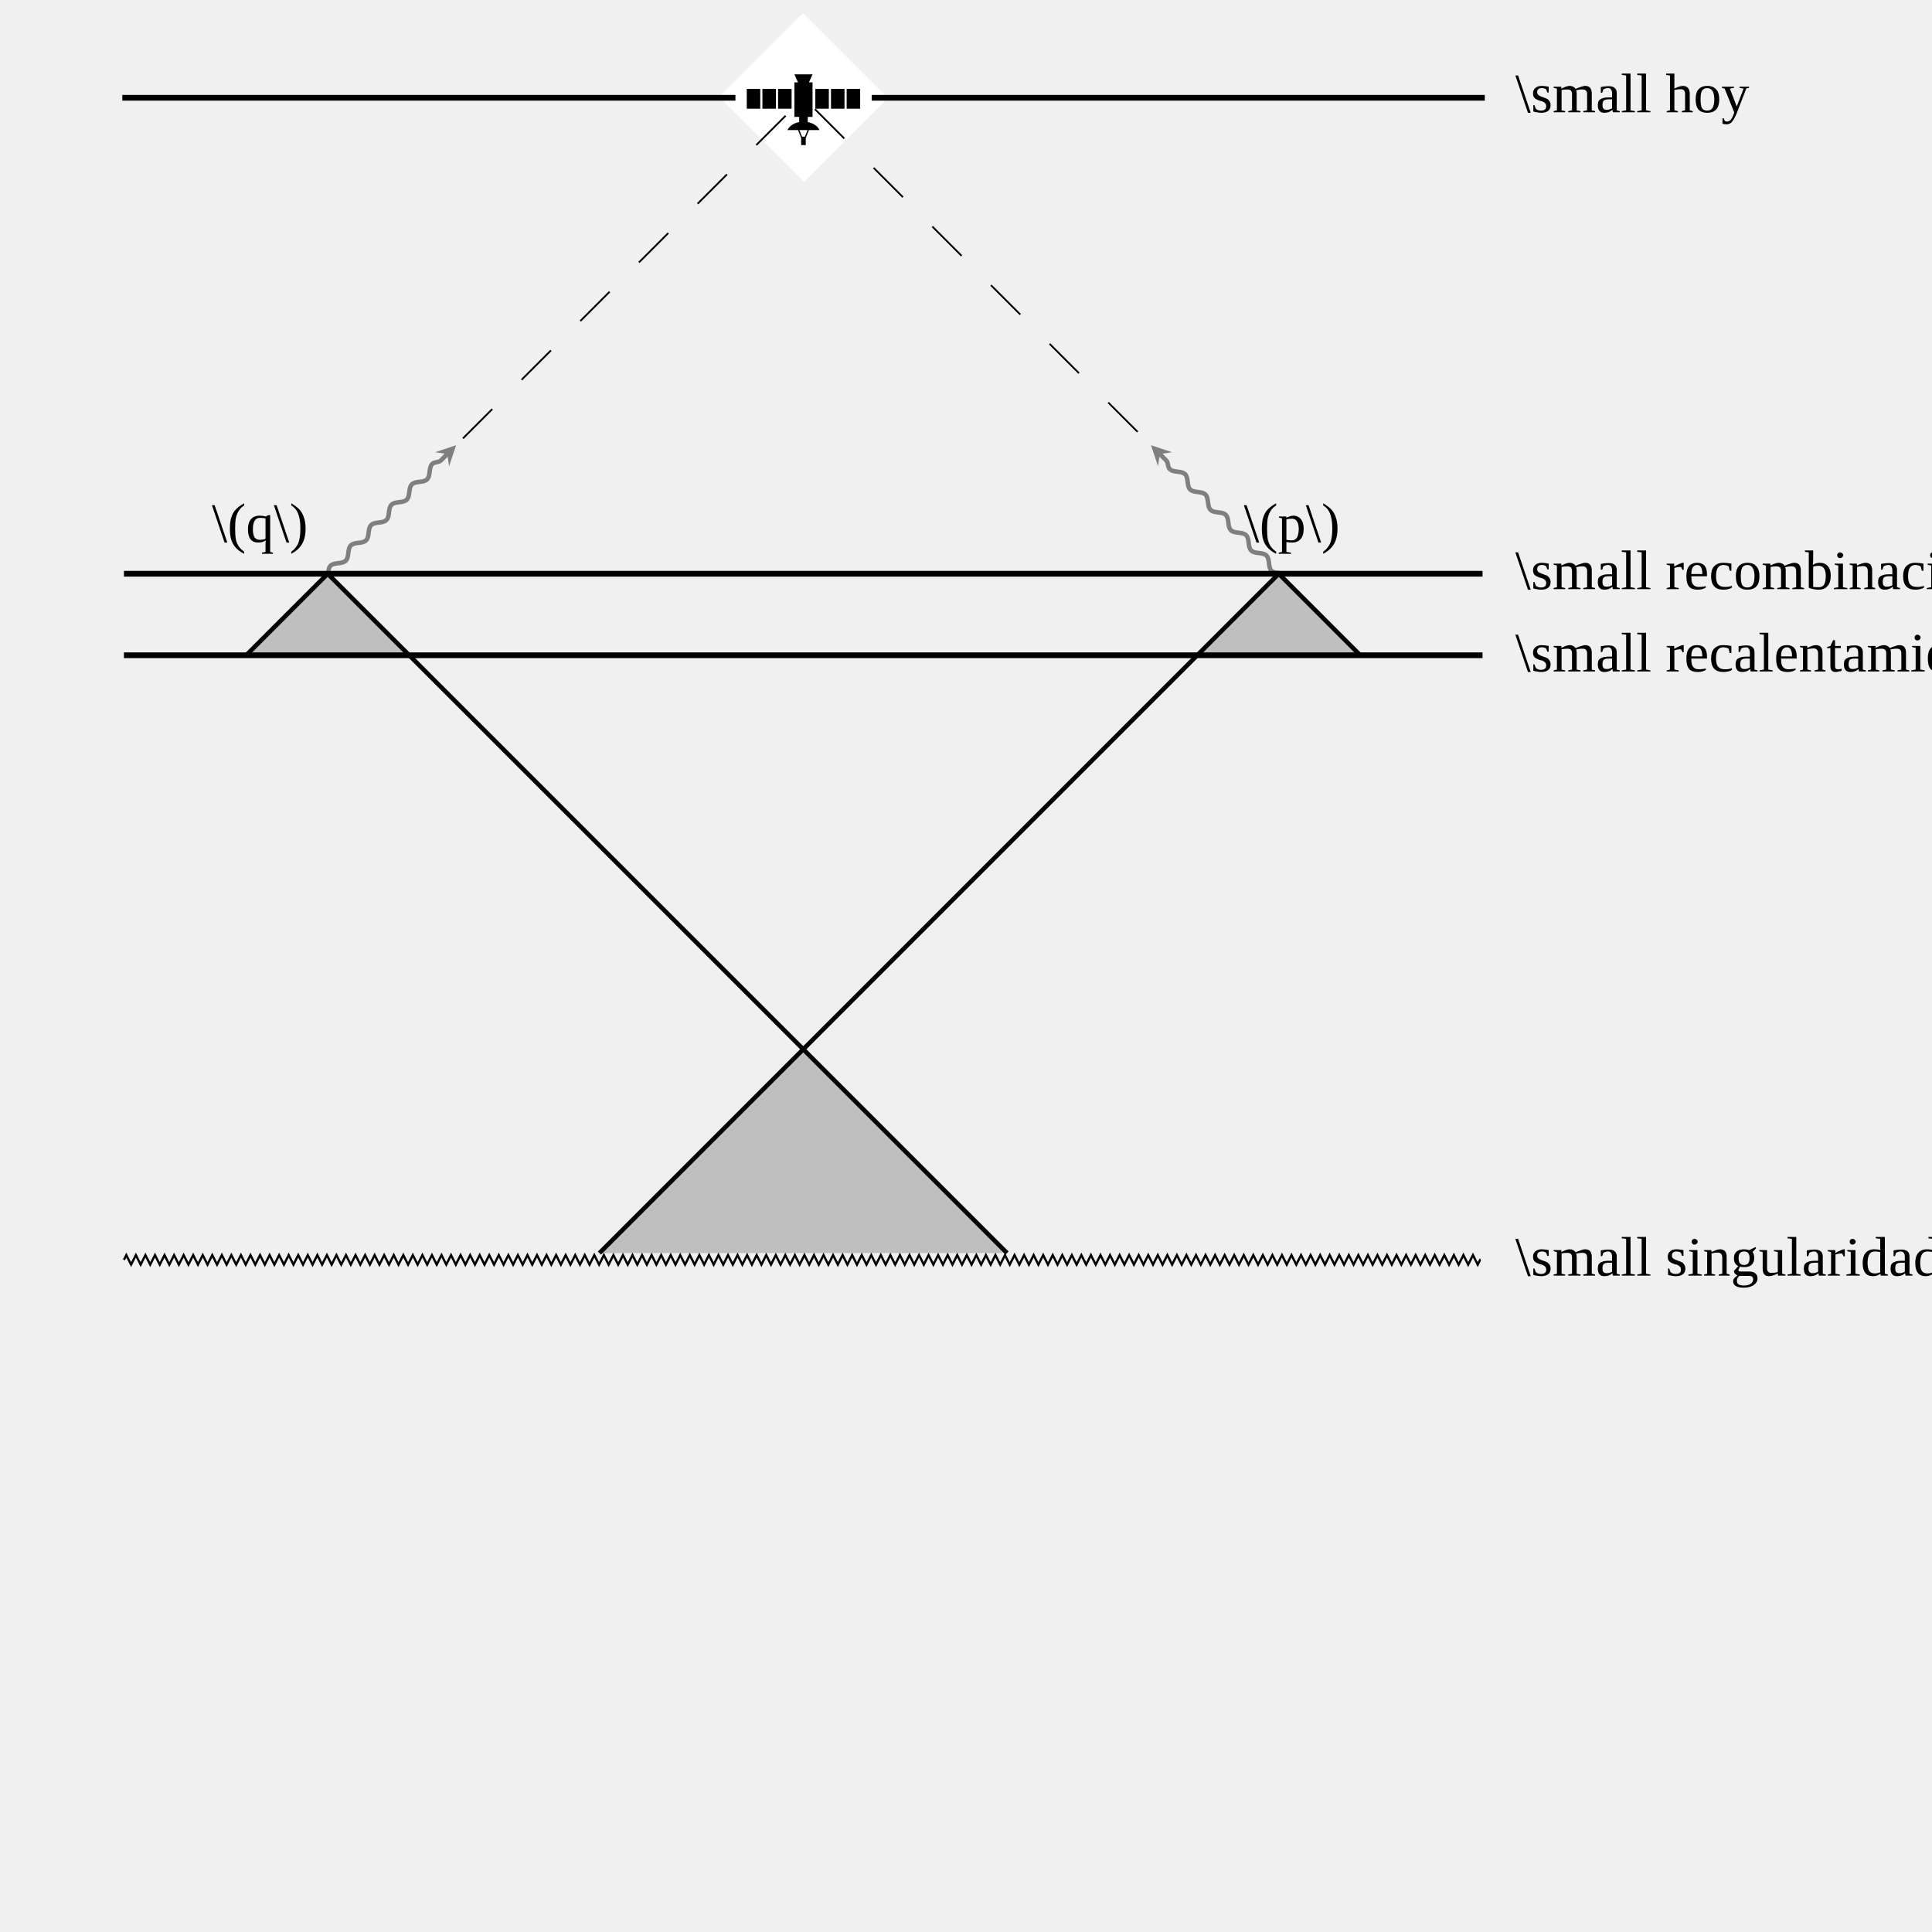
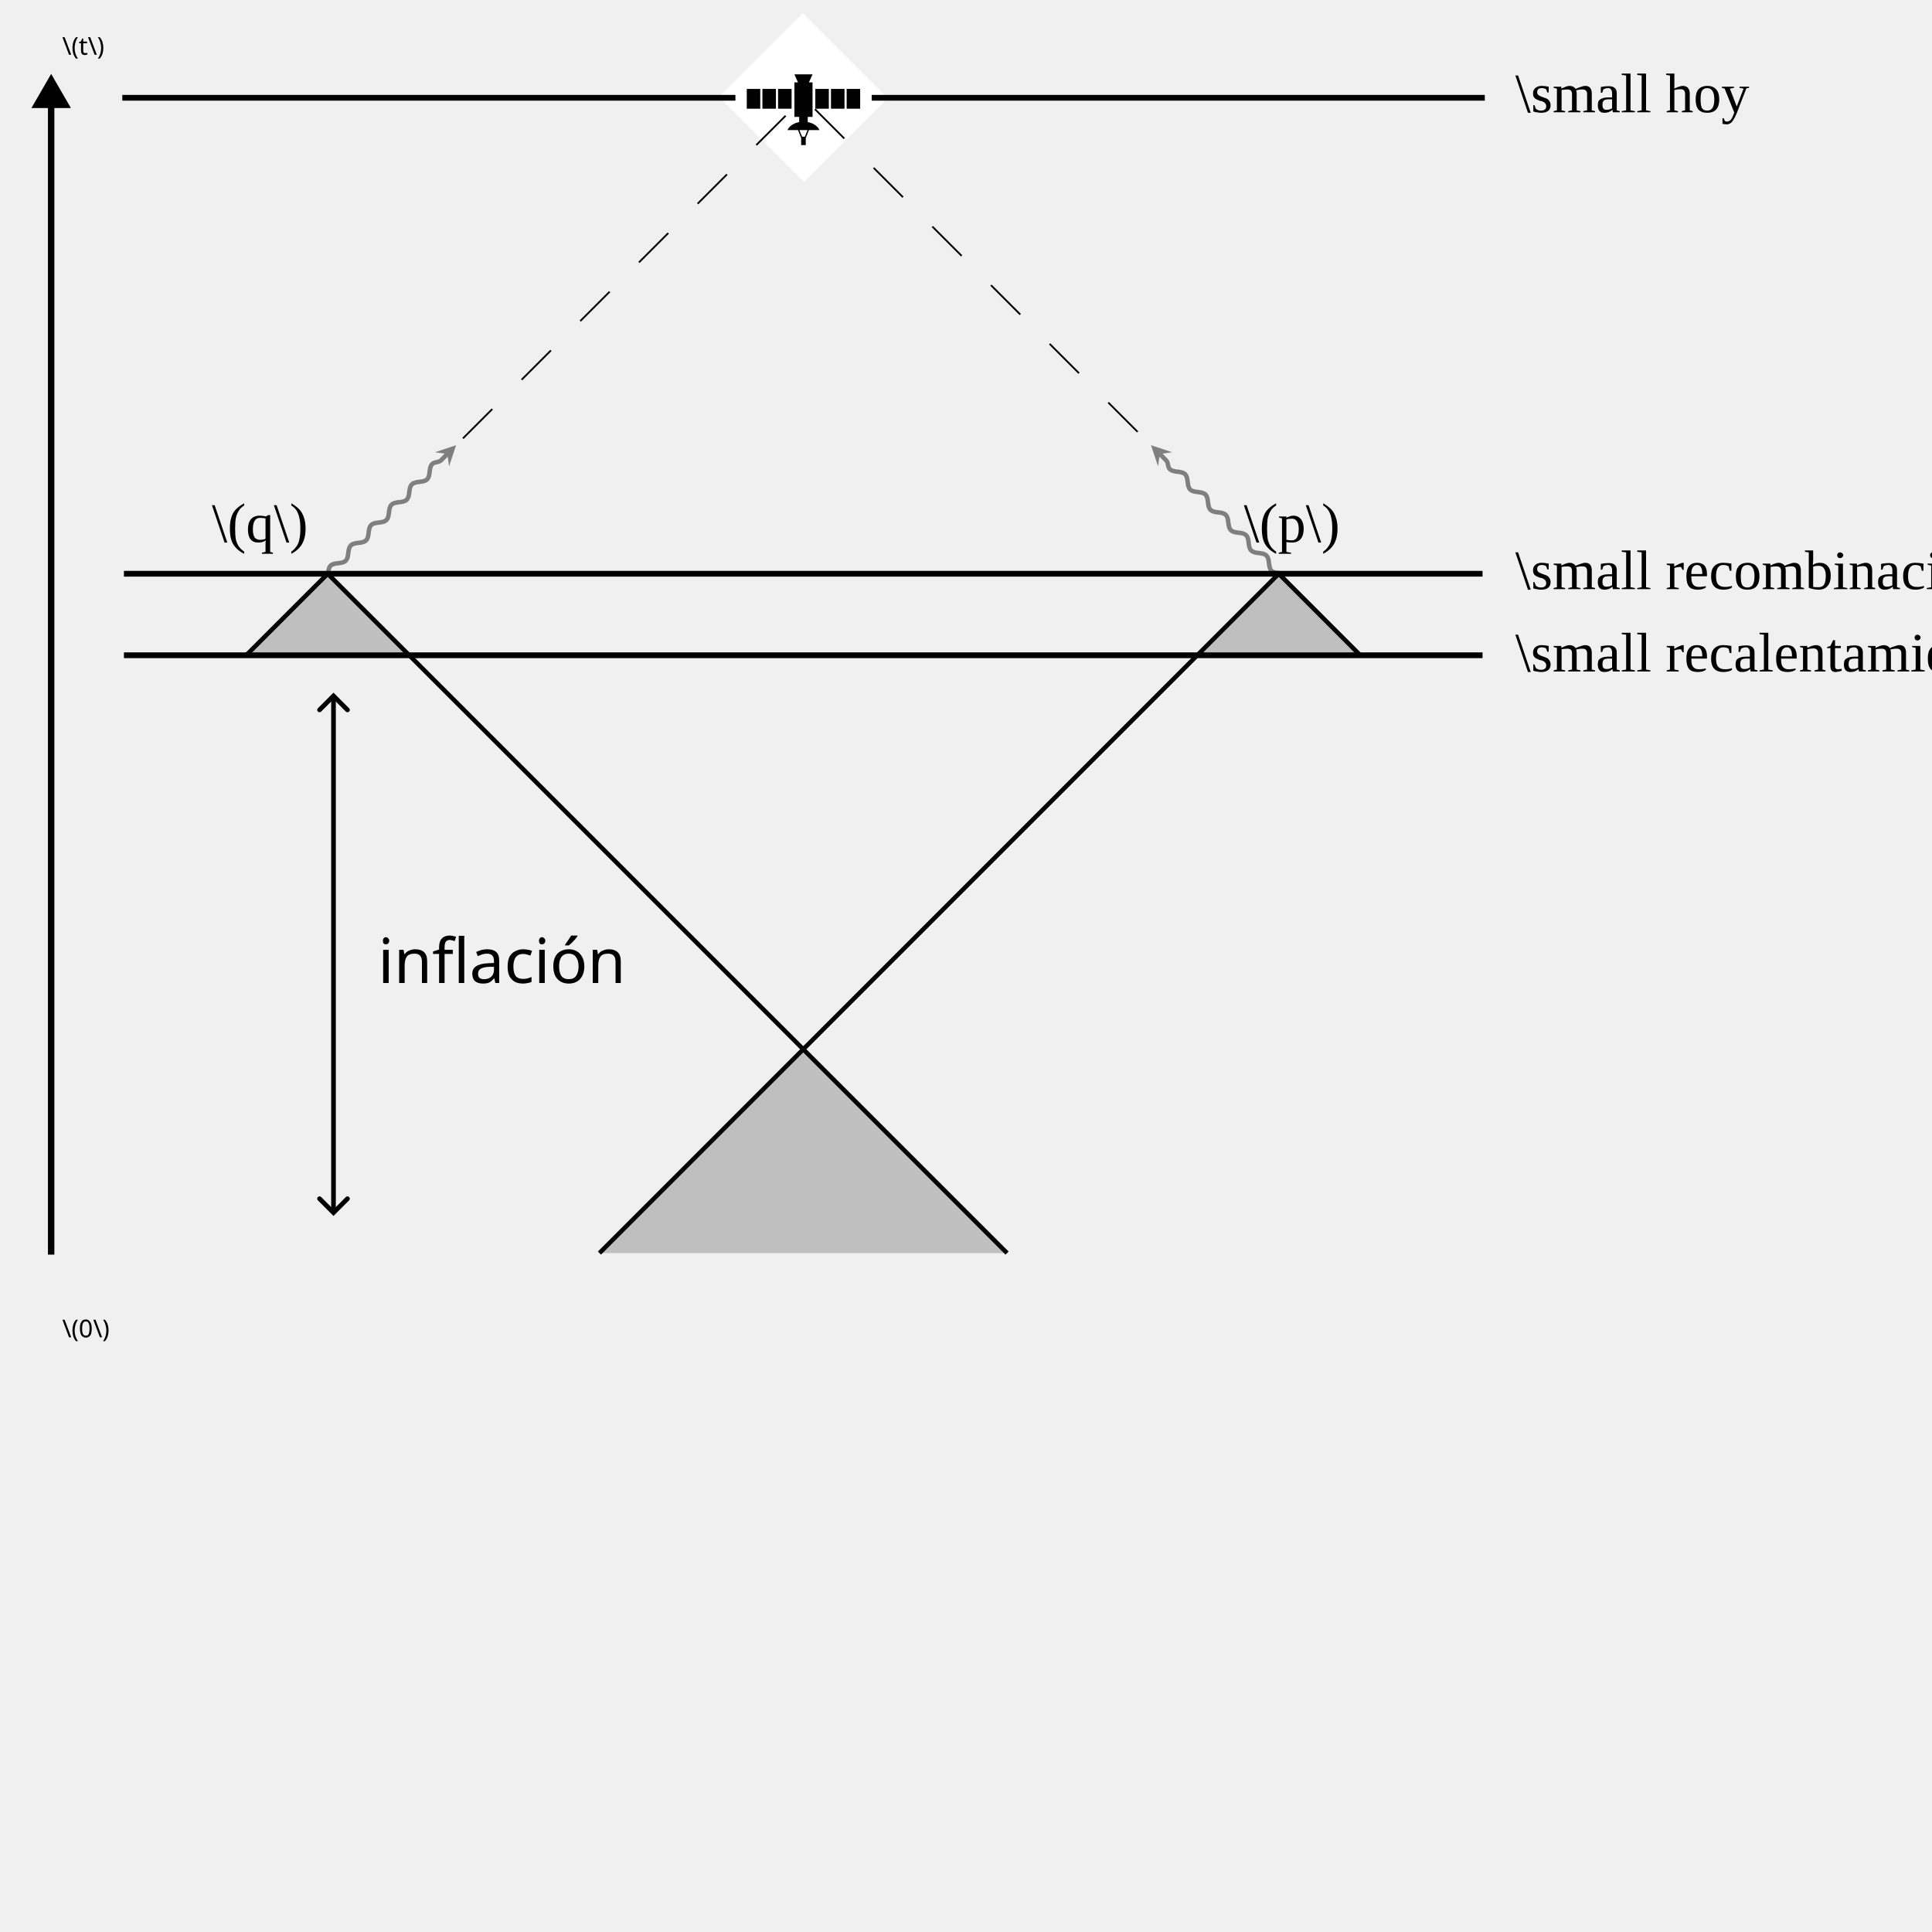
<svg xmlns="http://www.w3.org/2000/svg" width="11cm" height="11cm" viewBox="0 0 110 110" version="1.1" id="svg4699">
  <defs id="defs4696">
+     <marker style="overflow:visible" id="marker2055" refX="0" refY="0" orient="auto-start-reverse" markerWidth="4.207" markerHeight="7" viewBox="0 0 4.207 7" preserveAspectRatio="xMidYMid">
+       <path style="fill:none;stroke:context-stroke;stroke-width:1;stroke-linecap:round" d="M 3,-3 0,0 3,3" id="path2053" transform="rotate(180,0.125,0)" />
+     </marker>
+     <marker style="overflow:visible" id="Arrow3" refX="0" refY="0" orient="auto-start-reverse" markerWidth="4.207" markerHeight="7" viewBox="0 0 4.207 7" preserveAspectRatio="xMidYMid">
+       <path style="fill:none;stroke:context-stroke;stroke-width:1;stroke-linecap:round" d="M 3,-3 0,0 3,3" id="arrow3" transform="rotate(180,0.125,0)" />
+     </marker>
+     <marker style="overflow:visible" id="TriangleStart" refX="0" refY="0" orient="auto-start-reverse" markerWidth="5.324" markerHeight="6.155" viewBox="0 0 5.324 6.155" preserveAspectRatio="xMidYMid">
+       <path transform="scale(0.5)" style="fill:context-stroke;fill-rule:evenodd;stroke:context-stroke;stroke-width:1pt" d="M 5.77,0 -2.88,5 V -5 Z" id="path135" />
+     </marker>
    <clipPath id="clip-7">
      <path clip-rule="nonzero" d="M 170,275 H 375 V 496.656 H 170 Z m 0,0" id="path387" />
    </clipPath>
    <clipPath id="clip-1">
      <path clip-rule="nonzero" d="m 266,372 h 32 v 32 h -32 z m 0,0" id="path369" />
    </clipPath>
    <clipPath id="clip-2">
      <path clip-rule="nonzero" d="m 297.832,385.449 -17.746,-13.371 -13.539,17.961 17.746,13.375 z m 0,0" id="path372" />
    </clipPath>
    <clipPath id="clip-3">
      <path clip-rule="nonzero" d="M 484.031,388.16 226.422,194.039 80.832,387.242 338.441,581.367 Z m 0,0" id="path375" />
    </clipPath>
    <clipPath id="clip-4">
      <path clip-rule="nonzero" d="m 277,376 h 15 v 23 h -15 z m 0,0" id="path378" />
    </clipPath>
    <clipPath id="clip-5">
      <path clip-rule="nonzero" d="m 297.832,385.449 -17.746,-13.371 -13.539,17.961 17.746,13.375 z m 0,0" id="path381" />
    </clipPath>
    <clipPath id="clip-6">
      <path clip-rule="nonzero" d="M 484.031,388.16 226.422,194.039 80.832,387.242 338.441,581.367 Z m 0,0" id="path384" />
    </clipPath>
    <clipPath id="clip-8">
      <path clip-rule="nonzero" d="M 142,247 H 423 V 496.656 H 142 Z m 0,0" id="path390" />
    </clipPath>
    <clipPath id="clip-9">
      <path clip-rule="nonzero" d="m 266,139.742 h 33 V 172 h -33 z m 0,0" id="path393" />
    </clipPath>
    <clipPath id="clip-10">
      <path clip-rule="nonzero" d="m 282.305,171.309 15.715,-15.715 -15.906,-15.902 -15.711,15.711 z m 0,0" id="path396" />
    </clipPath>
    <clipPath id="clip-11">
      <path clip-rule="nonzero" d="M 253.707,355.32 481.793,127.234 310.727,-43.828 82.645,184.258 Z m 0,0" id="path399" />
    </clipPath>
    <clipPath id="clip-12">
      <path clip-rule="nonzero" d="m 271,151 h 22 v 14 h -22 z m 0,0" id="path402" />
    </clipPath>
    <clipPath id="clip-13">
      <path clip-rule="nonzero" d="m 282.305,171.309 15.715,-15.715 -15.906,-15.902 -15.711,15.711 z m 0,0" id="path405" />
    </clipPath>
    <clipPath id="clip-14">
      <path clip-rule="nonzero" d="M 253.707,355.32 481.793,127.234 310.727,-43.828 82.645,184.258 Z m 0,0" id="path408" />
    </clipPath>
    <clipPath id="clip-7-2">
      <path clip-rule="nonzero" d="M 170,275 H 375 V 496.656 H 170 Z m 0,0" id="path387-0" />
    </clipPath>
    <clipPath id="clip-1-0">
      <path clip-rule="nonzero" d="m 266,372 h 32 v 32 h -32 z m 0,0" id="path369-2" />
    </clipPath>
    <clipPath id="clip-2-0">
      <path clip-rule="nonzero" d="m 297.832,385.449 -17.746,-13.371 -13.539,17.961 17.746,13.375 z m 0,0" id="path372-0" />
    </clipPath>
    <clipPath id="clip-3-8">
      <path clip-rule="nonzero" d="M 484.031,388.16 226.422,194.039 80.832,387.242 338.441,581.367 Z m 0,0" id="path375-8" />
    </clipPath>
    <clipPath id="clip-4-7">
      <path clip-rule="nonzero" d="m 277,376 h 15 v 23 h -15 z m 0,0" id="path378-3" />
    </clipPath>
    <clipPath id="clip-5-5">
      <path clip-rule="nonzero" d="m 297.832,385.449 -17.746,-13.371 -13.539,17.961 17.746,13.375 z m 0,0" id="path381-4" />
    </clipPath>
    <clipPath id="clip-6-4">
      <path clip-rule="nonzero" d="M 484.031,388.16 226.422,194.039 80.832,387.242 338.441,581.367 Z m 0,0" id="path384-6" />
    </clipPath>
    <clipPath id="clip-8-6">
      <path clip-rule="nonzero" d="M 142,247 H 423 V 496.656 H 142 Z m 0,0" id="path390-3" />
    </clipPath>
    <clipPath id="clip-9-6">
      <path clip-rule="nonzero" d="m 266,139.742 h 33 V 172 h -33 z m 0,0" id="path393-9" />
    </clipPath>
    <clipPath id="clip-10-2">
      <path clip-rule="nonzero" d="m 282.305,171.309 15.715,-15.715 -15.906,-15.902 -15.711,15.711 z m 0,0" id="path396-5" />
    </clipPath>
    <clipPath id="clip-11-8">
      <path clip-rule="nonzero" d="M 253.707,355.32 481.793,127.234 310.727,-43.828 82.645,184.258 Z m 0,0" id="path399-1" />
    </clipPath>
    <clipPath id="clip-12-7">
      <path clip-rule="nonzero" d="m 271,151 h 22 v 14 h -22 z m 0,0" id="path402-2" />
    </clipPath>
    <clipPath id="clip-13-7">
      <path clip-rule="nonzero" d="m 282.305,171.309 15.715,-15.715 -15.906,-15.902 -15.711,15.711 z m 0,0" id="path405-7" />
    </clipPath>
    <clipPath id="clip-14-4">
      <path clip-rule="nonzero" d="M 253.707,355.32 481.793,127.234 310.727,-43.828 82.645,184.258 Z m 0,0" id="path408-0" />
    </clipPath>
    <clipPath id="clip-7-4">
      <path clip-rule="nonzero" d="M 235,234 H 399 V 381.367 H 235 Z m 0,0" id="path1938" />
    </clipPath>
    <clipPath id="clip-8-5">
      <path clip-rule="nonzero" d="M 168,234 H 332 V 381.367 H 168 Z m 0,0" id="path1941" />
    </clipPath>
  </defs>
  <g id="layer1">
    <g clip-path="url(#clip-9-6)" id="g709" transform="matrix(0.304068,0,0,0.304068,-40.06798,-41.73114)" style="stroke-width:1.16">
      <g clip-path="url(#clip-10-2)" id="g707" style="stroke-width:1.16">
        <g clip-path="url(#clip-11-8)" id="g705" style="stroke-width:1.16">
          <path fill-rule="nonzero" fill="#ffffff" fill-opacity="1" d="M 253.707,355.32 481.793,127.234 310.727,-43.828 82.645,184.258 Z m 0,0" id="path703" style="stroke-width:1.44" />
        </g>
      </g>
    </g>
    <g clip-path="url(#clip-12-7)" id="g717" transform="matrix(0.304068,0,0,0.304068,-40.06798,-41.73114)" style="stroke-width:1.16">
      <g clip-path="url(#clip-13-7)" id="g715" style="stroke-width:1.16">
        <g clip-path="url(#clip-14-4)" id="g713" style="stroke-width:1.16">
          <path fill-rule="nonzero" fill="#000000" fill-opacity="1" d="m 271.602,153.891 v 3.711 h 2.527 v -3.711 z m 2.93,0 v 3.711 h 2.531 v -3.711 z m 2.934,0 v 3.711 h 2.531 v -3.711 z m 3.055,-2.727 0.672,1.504 h -0.672 v 6.465 h 0.898 l -0.004,0.965 c -1.043,0.199 -1.875,0.77 -2.191,1.5 h 1.973 l 0.59,1.492 v 1.316 h 0.863 v -1.316 l 0.594,-1.492 h 1.969 c -0.312,-0.73 -1.145,-1.301 -2.191,-1.5 v -0.965 h 0.898 l -0.004,-6.465 h -0.672 l 0.676,-1.504 z m 3.918,2.727 v 3.711 h 2.531 v -3.711 z m 2.934,0 v 3.711 h 2.531 v -3.711 z m -5.91,7.707 h 1.516 l -0.496,1.242 h -0.523 z m 8.844,-7.707 v 3.711 h 2.531 v -3.711 z m 0,0" id="path711" style="stroke-width:1.44" />
        </g>
      </g>
    </g>
    <path fill="none" stroke-width="0.127" stroke-linecap="butt" stroke-linejoin="miter" stroke="#000000" stroke-opacity="1" stroke-dasharray="2.989, 2.989" stroke-miterlimit="10" d="M 26.358,24.961 45.752,5.567 65.144,24.961" id="path723" style="stroke-width:0.1;stroke-dasharray:2.362, 2.362;stroke-dashoffset:0" />
    <path fill="none" stroke-width="0.127" stroke-linecap="butt" stroke-linejoin="miter" stroke="#000000" stroke-opacity="1" stroke-miterlimit="10" d="M 49.63,5.567 H 84.538" id="path809" style="stroke-width:0.327;stroke-dasharray:none" />
    <path fill="none" stroke-width="0.127" stroke-linecap="butt" stroke-linejoin="miter" stroke="#000000" stroke-opacity="1" stroke-miterlimit="10" d="M 41.872,5.567 H 6.964" id="path811" style="stroke-width:0.327;stroke-dasharray:none" />
    <path fill="none" stroke-width="0.253" stroke-linecap="butt" stroke-linejoin="miter" stroke="#7f7f7f" stroke-opacity="1" stroke-miterlimit="10" d="m 18.601,32.718 c 0.145,-0.145 0.072,-0.362 0.216,-0.506 0.106,-0.106 0.266,-0.125 0.435,-0.145 0.167,-0.02 0.329,-0.04 0.434,-0.145 0.105,-0.105 0.124,-0.265 0.145,-0.434 0.02,-0.169 0.039,-0.329 0.144,-0.434 0.105,-0.105 0.266,-0.125 0.434,-0.145 0.169,-0.02 0.329,-0.04 0.435,-0.145 0.105,-0.105 0.124,-0.265 0.144,-0.434 0.02,-0.169 0.04,-0.329 0.145,-0.434 0.105,-0.105 0.266,-0.125 0.434,-0.145 0.169,-0.02 0.329,-0.039 0.434,-0.145 0.106,-0.105 0.125,-0.265 0.145,-0.434 0.02,-0.167 0.04,-0.329 0.145,-0.434 0.105,-0.105 0.265,-0.125 0.434,-0.145 0.169,-0.02 0.329,-0.039 0.434,-0.144 0.105,-0.106 0.125,-0.266 0.145,-0.435 0.02,-0.167 0.04,-0.329 0.145,-0.434 0.105,-0.105 0.265,-0.125 0.434,-0.145 0.169,-0.02 0.329,-0.039 0.434,-0.144 0.105,-0.105 0.125,-0.266 0.145,-0.434 0.02,-0.169 0.04,-0.33 0.145,-0.435 0.144,-0.144 0.361,-0.072 0.506,-0.216 l 0.361,-0.362" id="path845" />
    <path fill-rule="nonzero" fill="#7f7f7f" fill-opacity="1" d="m 25.969,25.348 -1.202,0.401 0.701,0.1 0.101,0.702" id="path847" style="stroke-width:0.353" />
    <path fill="none" stroke-width="0.253" stroke-linecap="butt" stroke-linejoin="miter" stroke="#7f7f7f" stroke-opacity="1" stroke-miterlimit="10" d="m 72.903,32.718 c -0.145,-0.145 -0.362,-0.072 -0.507,-0.217 -0.105,-0.105 -0.124,-0.265 -0.144,-0.434 -0.02,-0.169 -0.04,-0.329 -0.145,-0.434 -0.105,-0.105 -0.266,-0.125 -0.434,-0.145 -0.169,-0.02 -0.329,-0.04 -0.434,-0.145 -0.106,-0.105 -0.125,-0.265 -0.145,-0.434 -0.02,-0.169 -0.04,-0.329 -0.145,-0.434 -0.105,-0.105 -0.265,-0.125 -0.434,-0.145 -0.169,-0.02 -0.329,-0.04 -0.434,-0.145 -0.105,-0.105 -0.125,-0.265 -0.145,-0.434 -0.02,-0.169 -0.04,-0.329 -0.145,-0.434 -0.105,-0.105 -0.265,-0.125 -0.434,-0.145 -0.169,-0.02 -0.329,-0.039 -0.434,-0.145 -0.105,-0.105 -0.125,-0.265 -0.145,-0.434 -0.02,-0.167 -0.039,-0.329 -0.145,-0.434 -0.105,-0.105 -0.265,-0.125 -0.434,-0.145 -0.167,-0.02 -0.329,-0.039 -0.434,-0.144 -0.105,-0.106 -0.125,-0.266 -0.145,-0.435 -0.02,-0.167 -0.039,-0.329 -0.144,-0.434 -0.106,-0.105 -0.266,-0.124 -0.435,-0.144 -0.167,-0.021 -0.329,-0.04 -0.434,-0.145 -0.145,-0.145 -0.072,-0.362 -0.216,-0.506 l -0.362,-0.362" id="path849" />
    <path fill-rule="nonzero" fill="#7f7f7f" fill-opacity="1" d="m 65.533,25.348 0.401,1.203 0.1,-0.702 0.702,-0.1" id="path851" style="stroke-width:0.353" />
    <text xml:space="preserve" style="font-size:3.175px;fill:#000000;stroke-width:0.1;stroke-miterlimit:9.7;stroke-dasharray:2.362, 2.362;stroke-dashoffset:0" x="86.277" y="6.39" id="text21700">
      <tspan id="tspan21698" style="fill:#000000;stroke-width:0.1" x="86.277" y="6.39">\small hoy</tspan>
    </text>
    <text xml:space="preserve" style="font-size:3.175px;fill:#000000;stroke-width:0.1;stroke-miterlimit:9.7;stroke-dasharray:2.362, 2.362;stroke-dashoffset:0" x="86.277" y="33.542" id="text21700-1">
      <tspan id="tspan21698-8" style="fill:#000000;stroke-width:0.1" x="86.277" y="33.542">\small recombinación</tspan>
    </text>
    <text xml:space="preserve" style="font-size:3.175px;fill:#000000;stroke-width:0.1;stroke-miterlimit:9.7;stroke-dasharray:2.362, 2.362;stroke-dashoffset:0" x="86.277" y="38.233" id="text21700-1-8">
      <tspan id="tspan21698-8-1" style="fill:#000000;stroke-width:0.1" x="86.277" y="38.233">\small recalentamiento</tspan>
    </text>
    <text xml:space="preserve" style="font-size:3.175px;text-align:center;text-anchor:middle;fill:#000000;stroke-width:0.1;stroke-miterlimit:9.7;stroke-dasharray:2.362, 2.362;stroke-dashoffset:0" x="75.54" y="30.861" id="text24160-3">
      <tspan id="tspan24158-7" style="fill:#000000;stroke-width:0.1" x="75.54" y="30.861">\(p\)</tspan>
    </text>
    <text xml:space="preserve" style="font-size:3.175px;text-align:center;text-anchor:middle;fill:#000000;stroke-width:0.1;stroke-miterlimit:9.7;stroke-dasharray:2.362, 2.362;stroke-dashoffset:0" x="16.786" y="30.861" id="text24160-3-0">
      <tspan id="tspan24158-7-4" style="fill:#000000;stroke-width:0.1" x="16.786" y="30.861">\(q\)</tspan>
    </text>
    <path fill-rule="nonzero" fill="#bfbfbf" fill-opacity="1" stroke-width="0.127" stroke-linecap="butt" stroke-linejoin="miter" stroke="#bfbfbf" stroke-opacity="1" stroke-miterlimit="10" d="m 68.165,37.308 4.642,-4.642 4.64,4.642 H 68.165" id="path2036" />
    <path fill-rule="nonzero" fill="#bfbfbf" fill-opacity="1" stroke-width="0.127" stroke-linecap="butt" stroke-linejoin="miter" stroke="#bfbfbf" stroke-opacity="1" stroke-miterlimit="10" d="m 23.301,37.308 -4.642,-4.642 -4.642,4.642 h 9.283" id="path2038" />
    <path fill-rule="nonzero" fill="#bfbfbf" fill-opacity="1" stroke-width="0.127" stroke-linecap="butt" stroke-linejoin="miter" stroke="#bfbfbf" stroke-opacity="1" stroke-miterlimit="10" d="M 34.13,71.344 45.733,59.74 57.337,71.344" id="path2042" />
    <g clip-path="url(#clip-7-4)" id="g2046" transform="matrix(0.3032008,0,0,0.3032008,-40.20156,-41.56894)" style="stroke-width:1.164">
      <path fill="none" stroke-width="0.927" stroke-linecap="butt" stroke-linejoin="miter" stroke="#000000" stroke-opacity="1" stroke-miterlimit="10" d="M -42.521,17.007 99.215,158.743 116.22,141.734" transform="matrix(0.9,0,0,-0.9,283.4255,387.7087)" id="path2044" />
    </g>
    <g clip-path="url(#clip-8-5)" id="g2050" transform="matrix(0.3032008,0,0,0.3032008,-40.20156,-41.56894)" style="stroke-width:1.164">
      <path fill="none" stroke-width="0.927" stroke-linecap="butt" stroke-linejoin="miter" stroke="#000000" stroke-opacity="1" stroke-miterlimit="10" d="M 42.522,17.007 -99.214,158.743 -116.224,141.734" transform="matrix(0.9,0,0,-0.9,283.4255,387.7087)" id="path2048" />
    </g>
    <path fill="none" stroke-width="0.127" stroke-linecap="butt" stroke-linejoin="miter" stroke="#000000" stroke-opacity="1" stroke-miterlimit="10" d="M 7.056,37.308 H 84.409" id="path2052" style="stroke-width:0.327;stroke-dasharray:none" />
    <path fill="none" stroke-width="0.127" stroke-linecap="butt" stroke-linejoin="miter" stroke="#000000" stroke-opacity="1" stroke-miterlimit="10" d="M 7.056,32.667 H 84.409" id="path2078" style="stroke-width:0.327;stroke-dasharray:none" />
-     <path fill="none" stroke-width="0.127" stroke-linecap="butt" stroke-linejoin="miter" stroke="#000000" stroke-opacity="1" stroke-miterlimit="10" d="m 7.056,71.73 0.136,-0.271 0.272,0.544 0.272,-0.544 0.272,0.544 0.272,-0.544 0.272,0.544 0.272,-0.544 0.272,0.544 0.271,-0.544 0.272,0.544 0.272,-0.544 0.272,0.544 0.272,-0.544 0.272,0.544 0.272,-0.544 0.272,0.544 0.272,-0.544 0.271,0.544 0.272,-0.544 0.272,0.544 0.272,-0.544 0.272,0.544 0.272,-0.544 0.272,0.544 0.272,-0.544 0.271,0.544 0.272,-0.544 0.272,0.544 0.272,-0.544 0.272,0.544 0.272,-0.544 0.272,0.544 0.272,-0.544 0.272,0.544 0.271,-0.544 0.272,0.544 0.272,-0.544 0.272,0.544 0.272,-0.544 0.272,0.544 0.272,-0.544 0.272,0.544 0.272,-0.544 0.271,0.544 0.272,-0.544 0.272,0.544 0.272,-0.544 0.272,0.544 0.272,-0.544 0.272,0.544 0.272,-0.544 0.272,0.544 0.271,-0.544 0.272,0.544 0.272,-0.544 0.272,0.544 0.272,-0.544 0.272,0.544 0.272,-0.544 0.272,0.544 0.271,-0.544 0.272,0.544 0.272,-0.544 0.272,0.544 0.272,-0.544 0.272,0.544 0.272,-0.544 0.272,0.544 0.272,-0.544 0.271,0.544 0.272,-0.544 0.272,0.544 0.272,-0.544 0.272,0.544 0.272,-0.544 0.272,0.544 0.272,-0.544 0.272,0.544 0.271,-0.544 0.272,0.544 0.272,-0.544 0.272,0.544 0.272,-0.544 0.272,0.544 0.272,-0.544 0.272,0.544 0.271,-0.544 0.272,0.544 0.272,-0.544 0.272,0.544 0.272,-0.544 0.272,0.544 0.272,-0.544 0.272,0.544 0.272,-0.544 0.271,0.544 0.272,-0.544 0.272,0.544 0.272,-0.544 0.272,0.544 0.272,-0.544 0.272,0.544 0.272,-0.544 0.272,0.544 0.271,-0.544 0.272,0.544 0.272,-0.544 0.272,0.544 0.272,-0.544 0.272,0.544 0.272,-0.544 0.272,0.544 0.272,-0.544 0.271,0.544 0.272,-0.544 0.272,0.544 0.272,-0.544 0.272,0.544 0.272,-0.544 0.272,0.544 0.272,-0.544 0.271,0.544 0.272,-0.544 0.272,0.544 0.272,-0.544 0.272,0.544 0.272,-0.544 0.272,0.544 0.272,-0.544 0.272,0.544 0.271,-0.544 0.272,0.544 0.272,-0.544 0.272,0.544 0.272,-0.544 0.272,0.544 0.272,-0.544 0.272,0.544 0.272,-0.544 0.271,0.544 0.272,-0.544 0.272,0.544 0.272,-0.544 0.272,0.544 0.272,-0.544 0.272,0.544 0.272,-0.544 0.272,0.544 0.271,-0.544 0.272,0.544 0.272,-0.544 0.272,0.544 0.272,-0.544 0.272,0.544 0.272,-0.544 0.272,0.544 0.271,-0.544 0.272,0.544 0.272,-0.544 0.272,0.544 0.272,-0.544 0.272,0.544 0.272,-0.544 0.272,0.544 0.272,-0.544 0.271,0.544 0.272,-0.544 0.272,0.544 0.272,-0.544 0.272,0.544 0.272,-0.544 0.272,0.544 0.272,-0.544 0.272,0.544 0.271,-0.544 0.272,0.544 0.272,-0.544 0.272,0.544 0.272,-0.544 0.272,0.544 0.272,-0.544 0.272,0.544 0.271,-0.544 0.272,0.544 0.272,-0.544 0.272,0.544 0.272,-0.544 0.272,0.544 0.272,-0.544 0.272,0.544 0.272,-0.544 0.271,0.544 0.272,-0.544 0.272,0.544 0.272,-0.544 0.272,0.544 0.272,-0.544 0.272,0.544 0.272,-0.544 0.272,0.544 0.271,-0.544 0.272,0.544 0.272,-0.544 0.272,0.544 0.272,-0.544 0.272,0.544 0.272,-0.544 0.272,0.544 0.272,-0.544 0.271,0.544 0.272,-0.544 0.272,0.544 0.272,-0.544 0.272,0.544 0.272,-0.544 0.272,0.544 0.272,-0.544 0.271,0.544 0.272,-0.544 0.272,0.544 0.272,-0.544 0.272,0.544 0.272,-0.544 0.272,0.544 0.272,-0.544 0.272,0.544 0.271,-0.544 0.272,0.544 0.272,-0.544 0.272,0.544 0.272,-0.544 0.272,0.544 0.272,-0.544 0.272,0.544 0.272,-0.544 0.271,0.544 0.272,-0.544 0.272,0.544 0.272,-0.544 0.272,0.544 0.272,-0.544 0.272,0.544 0.272,-0.544 0.272,0.544 0.271,-0.544 0.272,0.544 0.272,-0.544 0.272,0.544 0.272,-0.544 0.272,0.544 0.272,-0.544 0.272,0.544 0.271,-0.544 0.272,0.544 0.272,-0.544 0.272,0.544 0.272,-0.544 0.272,0.544 0.272,-0.544 0.272,0.544 0.272,-0.544 0.271,0.544 0.272,-0.544 0.272,0.544 0.272,-0.544 0.272,0.544 0.272,-0.544 0.272,0.544 0.272,-0.544 0.272,0.544 0.271,-0.544 0.272,0.544 0.272,-0.544 0.272,0.544 0.272,-0.544 0.272,0.544 0.272,-0.544 0.272,0.544 0.271,-0.544 0.272,0.544 0.272,-0.544 0.272,0.544 0.272,-0.544 0.272,0.544 0.136,-0.272 h 0.027" id="path2166" />
-     <text xml:space="preserve" style="font-size:3.175px;fill:#000000;stroke-width:0.1;stroke-miterlimit:9.7;stroke-dasharray:2.362, 2.362;stroke-dashoffset:0" x="86.277" y="72.629" id="text11647">
-       <tspan id="tspan11645" style="fill:#000000;stroke-width:0.1" x="86.277" y="72.629">\small singularidad</tspan>
+     <path style="fill:none;stroke:#000000;stroke-width:0.365;stroke-miterlimit:9.7;stroke-dashoffset:7.19;stroke-dasharray:none;marker-end:url(#TriangleStart)" d="M 2.913,71.433 V 5.504" id="path1632" />
+     <text xml:space="preserve" style="font-size:1.411px;line-height:1.25;font-family:sans-serif;text-align:start;text-decoration-color:#000000;text-anchor:start;fill:#000000;stroke-width:0.265;-inkscape-stroke:none;stop-color:#000000" x="3.539" y="3.118" id="text1931">
+       <tspan id="tspan1929" style="font-size:1.411px;text-align:start;text-anchor:start;stroke-width:0.265" x="3.539" y="3.118">\(t\)</tspan>
+     </text>
+     <text xml:space="preserve" style="font-size:1.411px;line-height:1.25;font-family:sans-serif;text-align:start;text-decoration-color:#000000;text-anchor:start;fill:#000000;stroke-width:0.265;stop-color:#000000" x="3.539" y="76.143" id="text1985">
+       <tspan id="tspan1983" style="font-size:1.411px;text-align:start;text-anchor:start;stroke-width:0.265" x="3.539" y="76.143">\(0\)</tspan>
+     </text>
+     <path style="fill:none;stroke:#000000;stroke-width:0.265;stroke-miterlimit:9.7;stroke-dasharray:none;stroke-dashoffset:7.19;marker-start:url(#Arrow3);marker-end:url(#marker2055)" d="M 18.988,39.69 V 68.978" id="path2006" />
+     <text xml:space="preserve" style="font-size:3.528px;line-height:1.25;font-family:sans-serif;text-align:start;text-decoration-color:#000000;text-anchor:start;fill:#000000;stroke-width:0.265;-inkscape-stroke:none;stop-color:#000000" x="21.521" y="55.97" id="text2151">
+       <tspan id="tspan2149" style="text-align:start;text-anchor:start;stroke-width:0.265" x="21.521" y="55.97">inflación</tspan>
    </text>
  </g>
</svg>
